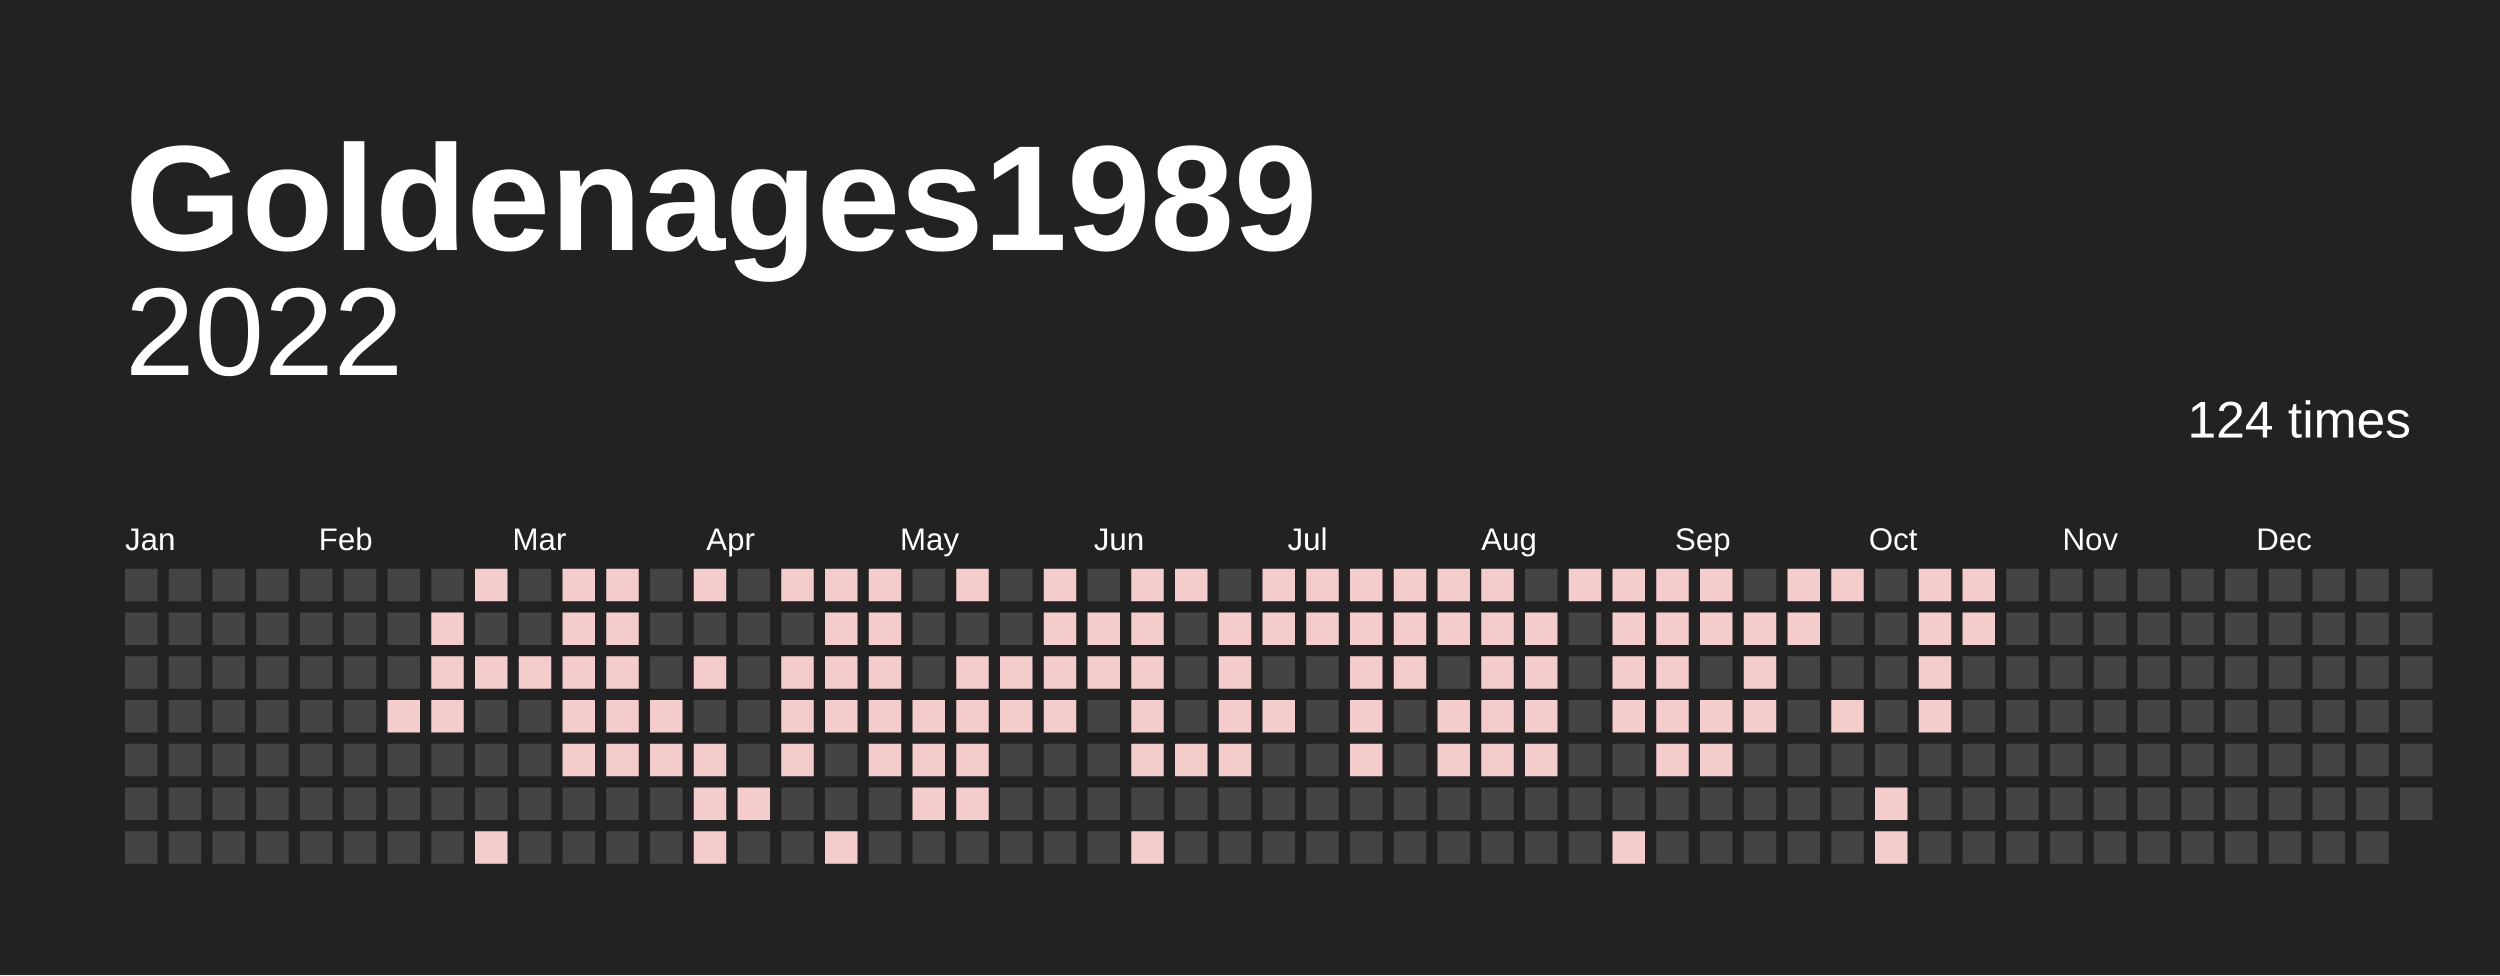
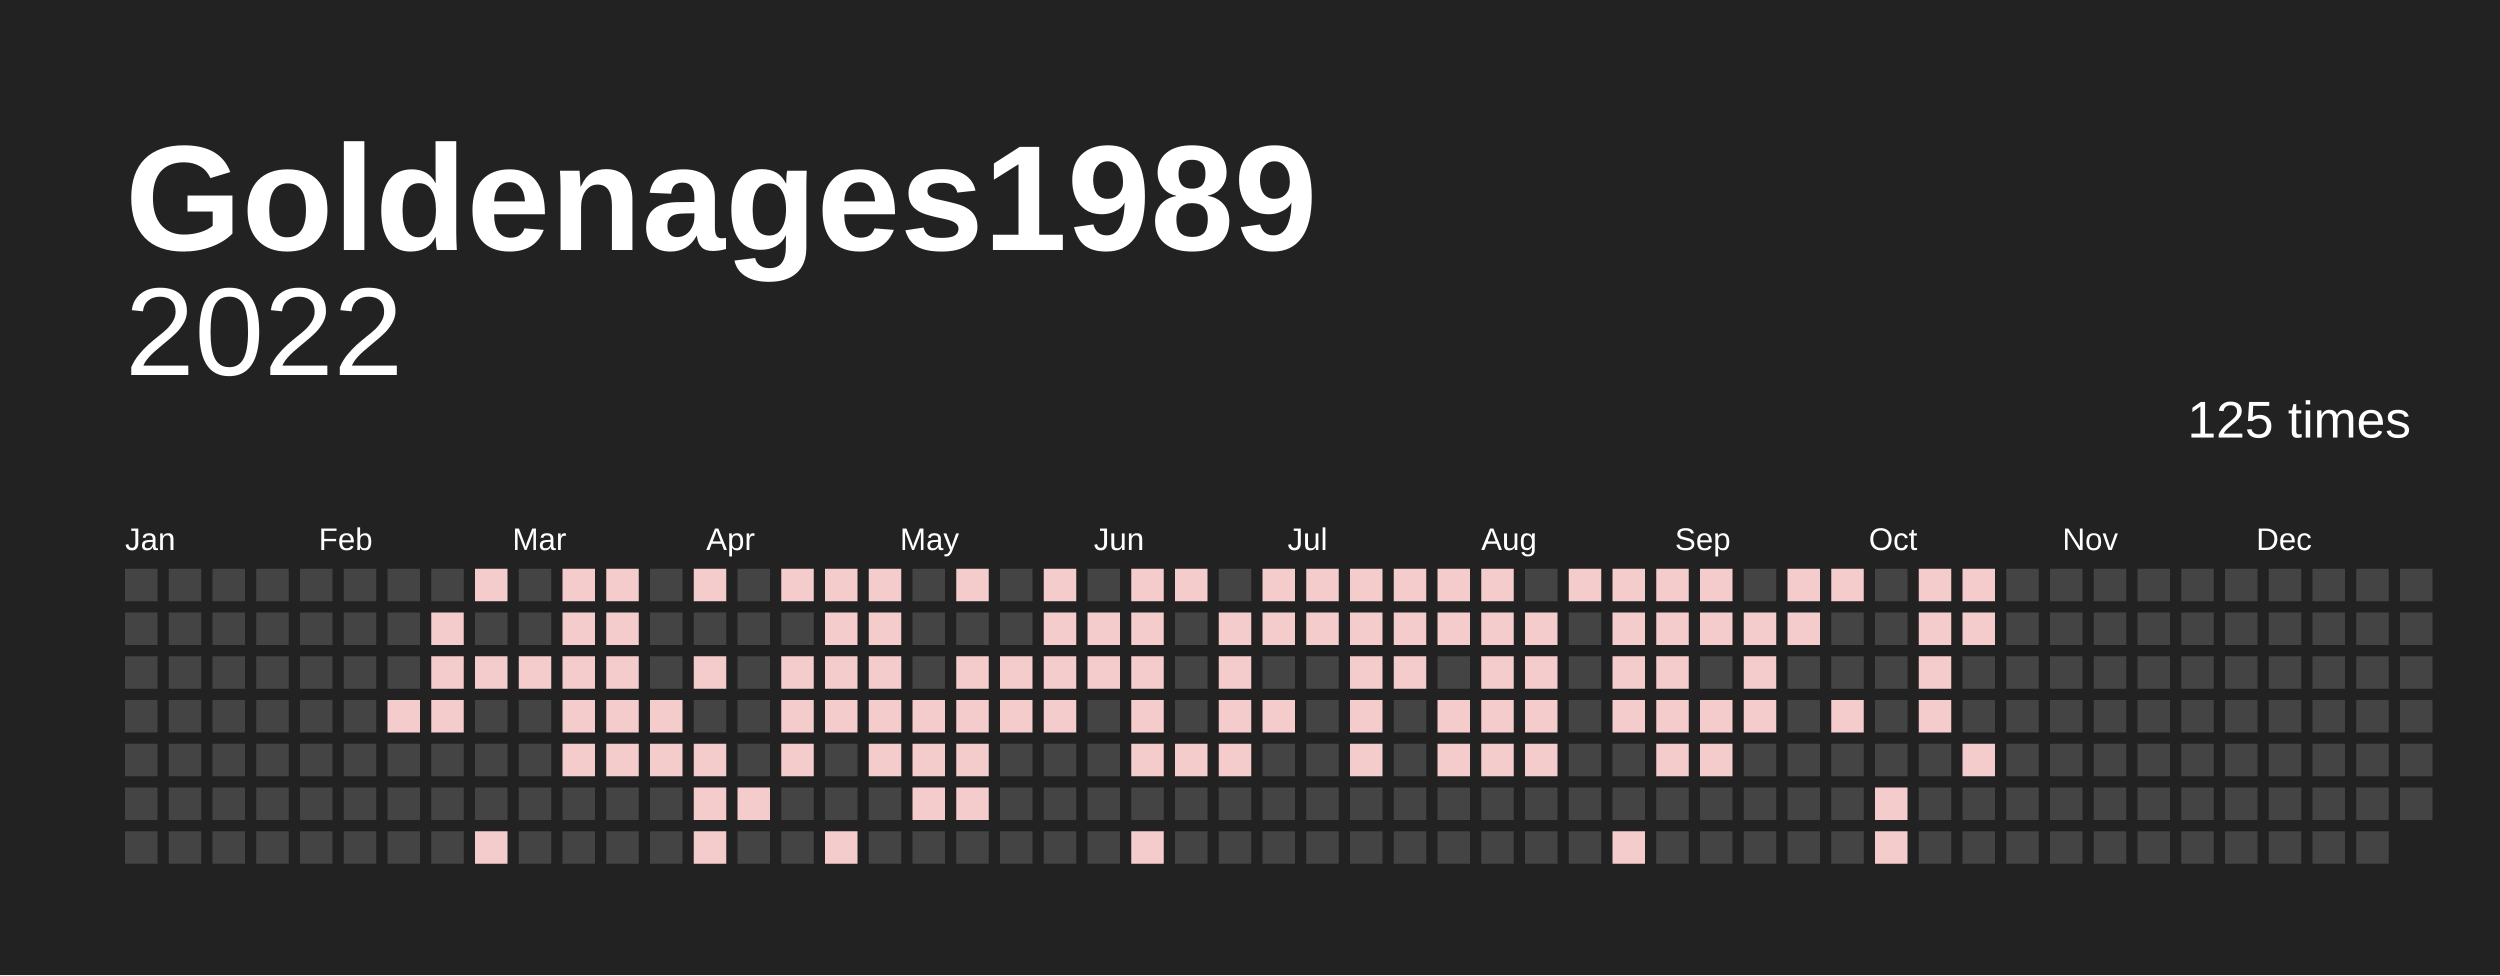
<svg xmlns="http://www.w3.org/2000/svg" baseProfile="full" height="78mm" version="1.1" viewBox="0,0,200,78" width="200mm">
  <defs />
  <rect fill="#222222" height="78" width="200" x="0" y="0" />
  <text fill="#FFFFFF" style="font-size:12px; font-family:Arial; font-weight:bold;" x="10" y="20">Goldenages1989</text>
  <text alignment-baseline="hanging" fill="#FFFFFF" style="font-size:10.0px; font-family:Arial;" x="10" y="30">2022</text>
-   <text alignment-baseline="hanging" fill="#FFFFFF" style="font-size:4.125px; font-family:Arial;" x="175" y="35">124 times</text>
+   <text alignment-baseline="hanging" fill="#FFFFFF" style="font-size:4.125px; font-family:Arial;" x="175" y="35">125 times</text>
  <text fill="#FFFFFF" style="font-size:2.5px; font-family:Arial" x="10.0" y="44">Jan</text>
  <text fill="#FFFFFF" style="font-size:2.5px; font-family:Arial" x="25.5" y="44">Feb</text>
  <text fill="#FFFFFF" style="font-size:2.5px; font-family:Arial" x="41.0" y="44">Mar</text>
  <text fill="#FFFFFF" style="font-size:2.5px; font-family:Arial" x="56.5" y="44">Apr</text>
  <text fill="#FFFFFF" style="font-size:2.5px; font-family:Arial" x="72.0" y="44">May</text>
  <text fill="#FFFFFF" style="font-size:2.5px; font-family:Arial" x="87.5" y="44">Jun</text>
  <text fill="#FFFFFF" style="font-size:2.5px; font-family:Arial" x="103.0" y="44">Jul</text>
  <text fill="#FFFFFF" style="font-size:2.5px; font-family:Arial" x="118.5" y="44">Aug</text>
  <text fill="#FFFFFF" style="font-size:2.5px; font-family:Arial" x="134.0" y="44">Sep</text>
  <text fill="#FFFFFF" style="font-size:2.5px; font-family:Arial" x="149.5" y="44">Oct</text>
  <text fill="#FFFFFF" style="font-size:2.5px; font-family:Arial" x="165.0" y="44">Nov</text>
  <text fill="#FFFFFF" style="font-size:2.5px; font-family:Arial" x="180.5" y="44">Dec</text>
  <rect fill="#444444" height="2.6" width="2.6" x="10.0" y="45.5" />
  <rect fill="#444444" height="2.6" width="2.6" x="10.0" y="49.0" />
  <rect fill="#444444" height="2.6" width="2.6" x="10.0" y="52.5" />
  <rect fill="#444444" height="2.6" width="2.6" x="10.0" y="56.0" />
  <rect fill="#444444" height="2.6" width="2.6" x="10.0" y="59.5" />
  <rect fill="#444444" height="2.6" width="2.6" x="10.0" y="63.0" />
  <rect fill="#444444" height="2.6" width="2.6" x="10.0" y="66.5" />
  <rect fill="#444444" height="2.6" width="2.6" x="13.5" y="45.5" />
  <rect fill="#444444" height="2.6" width="2.6" x="13.5" y="49.0" />
  <rect fill="#444444" height="2.6" width="2.6" x="13.5" y="52.5" />
  <rect fill="#444444" height="2.6" width="2.6" x="13.5" y="56.0" />
  <rect fill="#444444" height="2.6" width="2.6" x="13.5" y="59.5" />
  <rect fill="#444444" height="2.6" width="2.6" x="13.5" y="63.0" />
  <rect fill="#444444" height="2.6" width="2.6" x="13.5" y="66.5" />
  <rect fill="#444444" height="2.6" width="2.6" x="17.0" y="45.5" />
  <rect fill="#444444" height="2.6" width="2.6" x="17.0" y="49.0" />
  <rect fill="#444444" height="2.6" width="2.6" x="17.0" y="52.5" />
  <rect fill="#444444" height="2.6" width="2.6" x="17.0" y="56.0" />
  <rect fill="#444444" height="2.6" width="2.6" x="17.0" y="59.5" />
  <rect fill="#444444" height="2.6" width="2.6" x="17.0" y="63.0" />
  <rect fill="#444444" height="2.6" width="2.6" x="17.0" y="66.5" />
  <rect fill="#444444" height="2.6" width="2.6" x="20.5" y="45.5" />
  <rect fill="#444444" height="2.6" width="2.6" x="20.5" y="49.0" />
  <rect fill="#444444" height="2.6" width="2.6" x="20.5" y="52.5" />
  <rect fill="#444444" height="2.6" width="2.6" x="20.5" y="56.0" />
  <rect fill="#444444" height="2.6" width="2.6" x="20.5" y="59.5" />
  <rect fill="#444444" height="2.6" width="2.6" x="20.5" y="63.0" />
  <rect fill="#444444" height="2.6" width="2.6" x="20.5" y="66.5" />
  <rect fill="#444444" height="2.6" width="2.6" x="24.0" y="45.5" />
  <rect fill="#444444" height="2.6" width="2.6" x="24.0" y="49.0" />
  <rect fill="#444444" height="2.6" width="2.6" x="24.0" y="52.5" />
  <rect fill="#444444" height="2.6" width="2.6" x="24.0" y="56.0" />
  <rect fill="#444444" height="2.6" width="2.6" x="24.0" y="59.5" />
  <rect fill="#444444" height="2.6" width="2.6" x="24.0" y="63.0" />
  <rect fill="#444444" height="2.6" width="2.6" x="24.0" y="66.5" />
  <rect fill="#444444" height="2.6" width="2.6" x="27.5" y="45.5" />
  <rect fill="#444444" height="2.6" width="2.6" x="27.5" y="49.0" />
  <rect fill="#444444" height="2.6" width="2.6" x="27.5" y="52.5" />
  <rect fill="#444444" height="2.6" width="2.6" x="27.5" y="56.0" />
  <rect fill="#444444" height="2.6" width="2.6" x="27.5" y="59.5" />
  <rect fill="#444444" height="2.6" width="2.6" x="27.5" y="63.0" />
  <rect fill="#444444" height="2.6" width="2.6" x="27.5" y="66.5" />
  <rect fill="#444444" height="2.6" width="2.6" x="31.0" y="45.5" />
  <rect fill="#444444" height="2.6" width="2.6" x="31.0" y="49.0" />
  <rect fill="#444444" height="2.6" width="2.6" x="31.0" y="52.5" />
  <rect fill="#f4cccc" height="2.6" width="2.6" x="31.0" y="56.0" />
  <rect fill="#444444" height="2.6" width="2.6" x="31.0" y="59.5" />
  <rect fill="#444444" height="2.6" width="2.6" x="31.0" y="63.0" />
  <rect fill="#444444" height="2.6" width="2.6" x="31.0" y="66.5" />
  <rect fill="#444444" height="2.6" width="2.6" x="34.5" y="45.5" />
  <rect fill="#f4cccc" height="2.6" width="2.6" x="34.5" y="49.0" />
  <rect fill="#f4cccc" height="2.6" width="2.6" x="34.5" y="52.5" />
  <rect fill="#f4cccc" height="2.6" width="2.6" x="34.5" y="56.0" />
  <rect fill="#444444" height="2.6" width="2.6" x="34.5" y="59.5" />
  <rect fill="#444444" height="2.6" width="2.6" x="34.5" y="63.0" />
  <rect fill="#444444" height="2.6" width="2.6" x="34.5" y="66.5" />
  <rect fill="#f4cccc" height="2.6" width="2.6" x="38.0" y="45.5" />
  <rect fill="#444444" height="2.6" width="2.6" x="38.0" y="49.0" />
  <rect fill="#f4cccc" height="2.6" width="2.6" x="38.0" y="52.5" />
  <rect fill="#444444" height="2.6" width="2.6" x="38.0" y="56.0" />
  <rect fill="#444444" height="2.6" width="2.6" x="38.0" y="59.5" />
  <rect fill="#444444" height="2.6" width="2.6" x="38.0" y="63.0" />
  <rect fill="#f4cccc" height="2.6" width="2.6" x="38.0" y="66.5" />
  <rect fill="#444444" height="2.6" width="2.6" x="41.5" y="45.5" />
  <rect fill="#444444" height="2.6" width="2.6" x="41.5" y="49.0" />
  <rect fill="#f4cccc" height="2.6" width="2.6" x="41.5" y="52.5" />
  <rect fill="#444444" height="2.6" width="2.6" x="41.5" y="56.0" />
  <rect fill="#444444" height="2.6" width="2.6" x="41.5" y="59.5" />
  <rect fill="#444444" height="2.6" width="2.6" x="41.5" y="63.0" />
  <rect fill="#444444" height="2.6" width="2.6" x="41.5" y="66.5" />
  <rect fill="#f4cccc" height="2.6" width="2.6" x="45.0" y="45.5" />
  <rect fill="#f4cccc" height="2.6" width="2.6" x="45.0" y="49.0" />
  <rect fill="#f4cccc" height="2.6" width="2.6" x="45.0" y="52.5" />
  <rect fill="#f4cccc" height="2.6" width="2.6" x="45.0" y="56.0" />
  <rect fill="#f4cccc" height="2.6" width="2.6" x="45.0" y="59.5" />
  <rect fill="#444444" height="2.6" width="2.6" x="45.0" y="63.0" />
  <rect fill="#444444" height="2.6" width="2.6" x="45.0" y="66.5" />
  <rect fill="#f4cccc" height="2.6" width="2.6" x="48.5" y="45.5" />
  <rect fill="#f4cccc" height="2.6" width="2.6" x="48.5" y="49.0" />
  <rect fill="#f4cccc" height="2.6" width="2.6" x="48.5" y="52.5" />
  <rect fill="#f4cccc" height="2.6" width="2.6" x="48.5" y="56.0" />
  <rect fill="#f4cccc" height="2.6" width="2.6" x="48.5" y="59.5" />
  <rect fill="#444444" height="2.6" width="2.6" x="48.5" y="63.0" />
  <rect fill="#444444" height="2.6" width="2.6" x="48.5" y="66.5" />
  <rect fill="#444444" height="2.6" width="2.6" x="52.0" y="45.5" />
  <rect fill="#444444" height="2.6" width="2.6" x="52.0" y="49.0" />
  <rect fill="#444444" height="2.6" width="2.6" x="52.0" y="52.5" />
  <rect fill="#f4cccc" height="2.6" width="2.6" x="52.0" y="56.0" />
  <rect fill="#f4cccc" height="2.6" width="2.6" x="52.0" y="59.5" />
  <rect fill="#444444" height="2.6" width="2.6" x="52.0" y="63.0" />
  <rect fill="#444444" height="2.6" width="2.6" x="52.0" y="66.5" />
  <rect fill="#f4cccc" height="2.6" width="2.6" x="55.5" y="45.5" />
  <rect fill="#444444" height="2.6" width="2.6" x="55.5" y="49.0" />
  <rect fill="#f4cccc" height="2.6" width="2.6" x="55.5" y="52.5" />
  <rect fill="#444444" height="2.6" width="2.6" x="55.5" y="56.0" />
  <rect fill="#f4cccc" height="2.6" width="2.6" x="55.5" y="59.5" />
  <rect fill="#f4cccc" height="2.6" width="2.6" x="55.5" y="63.0" />
  <rect fill="#f4cccc" height="2.6" width="2.6" x="55.5" y="66.5" />
  <rect fill="#444444" height="2.6" width="2.6" x="59.0" y="45.5" />
  <rect fill="#444444" height="2.6" width="2.6" x="59.0" y="49.0" />
  <rect fill="#444444" height="2.6" width="2.6" x="59.0" y="52.5" />
  <rect fill="#444444" height="2.6" width="2.6" x="59.0" y="56.0" />
  <rect fill="#444444" height="2.6" width="2.6" x="59.0" y="59.5" />
  <rect fill="#f4cccc" height="2.6" width="2.6" x="59.0" y="63.0" />
  <rect fill="#444444" height="2.6" width="2.6" x="59.0" y="66.5" />
  <rect fill="#f4cccc" height="2.6" width="2.6" x="62.5" y="45.5" />
  <rect fill="#444444" height="2.6" width="2.6" x="62.5" y="49.0" />
  <rect fill="#f4cccc" height="2.6" width="2.6" x="62.5" y="52.5" />
  <rect fill="#f4cccc" height="2.6" width="2.6" x="62.5" y="56.0" />
  <rect fill="#f4cccc" height="2.6" width="2.6" x="62.5" y="59.5" />
  <rect fill="#444444" height="2.6" width="2.6" x="62.5" y="63.0" />
  <rect fill="#444444" height="2.6" width="2.6" x="62.5" y="66.5" />
  <rect fill="#f4cccc" height="2.6" width="2.6" x="66.0" y="45.5" />
  <rect fill="#f4cccc" height="2.6" width="2.6" x="66.0" y="49.0" />
  <rect fill="#f4cccc" height="2.6" width="2.6" x="66.0" y="52.5" />
  <rect fill="#f4cccc" height="2.6" width="2.6" x="66.0" y="56.0" />
  <rect fill="#444444" height="2.6" width="2.6" x="66.0" y="59.5" />
  <rect fill="#444444" height="2.6" width="2.6" x="66.0" y="63.0" />
  <rect fill="#f4cccc" height="2.6" width="2.6" x="66.0" y="66.5" />
  <rect fill="#f4cccc" height="2.6" width="2.6" x="69.5" y="45.5" />
  <rect fill="#f4cccc" height="2.6" width="2.6" x="69.5" y="49.0" />
  <rect fill="#f4cccc" height="2.6" width="2.6" x="69.5" y="52.5" />
  <rect fill="#f4cccc" height="2.6" width="2.6" x="69.5" y="56.0" />
  <rect fill="#f4cccc" height="2.6" width="2.6" x="69.5" y="59.5" />
  <rect fill="#444444" height="2.6" width="2.6" x="69.5" y="63.0" />
  <rect fill="#444444" height="2.6" width="2.6" x="69.5" y="66.5" />
  <rect fill="#444444" height="2.6" width="2.6" x="73.0" y="45.5" />
  <rect fill="#444444" height="2.6" width="2.6" x="73.0" y="49.0" />
  <rect fill="#444444" height="2.6" width="2.6" x="73.0" y="52.5" />
  <rect fill="#f4cccc" height="2.6" width="2.6" x="73.0" y="56.0" />
  <rect fill="#f4cccc" height="2.6" width="2.6" x="73.0" y="59.5" />
  <rect fill="#f4cccc" height="2.6" width="2.6" x="73.0" y="63.0" />
  <rect fill="#444444" height="2.6" width="2.6" x="73.0" y="66.5" />
  <rect fill="#f4cccc" height="2.6" width="2.6" x="76.5" y="45.5" />
  <rect fill="#444444" height="2.6" width="2.6" x="76.5" y="49.0" />
  <rect fill="#f4cccc" height="2.6" width="2.6" x="76.5" y="52.5" />
  <rect fill="#f4cccc" height="2.6" width="2.6" x="76.5" y="56.0" />
  <rect fill="#f4cccc" height="2.6" width="2.6" x="76.5" y="59.5" />
  <rect fill="#f4cccc" height="2.6" width="2.6" x="76.5" y="63.0" />
  <rect fill="#444444" height="2.6" width="2.6" x="76.5" y="66.5" />
  <rect fill="#444444" height="2.6" width="2.6" x="80.0" y="45.5" />
  <rect fill="#444444" height="2.6" width="2.6" x="80.0" y="49.0" />
  <rect fill="#f4cccc" height="2.6" width="2.6" x="80.0" y="52.5" />
  <rect fill="#f4cccc" height="2.6" width="2.6" x="80.0" y="56.0" />
  <rect fill="#444444" height="2.6" width="2.6" x="80.0" y="59.5" />
  <rect fill="#444444" height="2.6" width="2.6" x="80.0" y="63.0" />
  <rect fill="#444444" height="2.6" width="2.6" x="80.0" y="66.5" />
  <rect fill="#f4cccc" height="2.6" width="2.6" x="83.5" y="45.5" />
  <rect fill="#f4cccc" height="2.6" width="2.6" x="83.5" y="49.0" />
  <rect fill="#f4cccc" height="2.6" width="2.6" x="83.5" y="52.5" />
  <rect fill="#f4cccc" height="2.6" width="2.6" x="83.5" y="56.0" />
  <rect fill="#444444" height="2.6" width="2.6" x="83.5" y="59.5" />
  <rect fill="#444444" height="2.6" width="2.6" x="83.5" y="63.0" />
  <rect fill="#444444" height="2.6" width="2.6" x="83.5" y="66.5" />
  <rect fill="#444444" height="2.6" width="2.6" x="87.0" y="45.5" />
  <rect fill="#f4cccc" height="2.6" width="2.6" x="87.0" y="49.0" />
  <rect fill="#f4cccc" height="2.6" width="2.6" x="87.0" y="52.5" />
  <rect fill="#444444" height="2.6" width="2.6" x="87.0" y="56.0" />
  <rect fill="#444444" height="2.6" width="2.6" x="87.0" y="59.5" />
  <rect fill="#444444" height="2.6" width="2.6" x="87.0" y="63.0" />
  <rect fill="#444444" height="2.6" width="2.6" x="87.0" y="66.5" />
  <rect fill="#f4cccc" height="2.6" width="2.6" x="90.5" y="45.5" />
  <rect fill="#f4cccc" height="2.6" width="2.6" x="90.5" y="49.0" />
  <rect fill="#f4cccc" height="2.6" width="2.6" x="90.5" y="52.5" />
  <rect fill="#f4cccc" height="2.6" width="2.6" x="90.5" y="56.0" />
  <rect fill="#f4cccc" height="2.6" width="2.6" x="90.5" y="59.5" />
  <rect fill="#444444" height="2.6" width="2.6" x="90.5" y="63.0" />
  <rect fill="#f4cccc" height="2.6" width="2.6" x="90.5" y="66.5" />
  <rect fill="#f4cccc" height="2.6" width="2.6" x="94.0" y="45.5" />
  <rect fill="#444444" height="2.6" width="2.6" x="94.0" y="49.0" />
  <rect fill="#444444" height="2.6" width="2.6" x="94.0" y="52.5" />
  <rect fill="#444444" height="2.6" width="2.6" x="94.0" y="56.0" />
  <rect fill="#f4cccc" height="2.6" width="2.6" x="94.0" y="59.5" />
  <rect fill="#444444" height="2.6" width="2.6" x="94.0" y="63.0" />
  <rect fill="#444444" height="2.6" width="2.6" x="94.0" y="66.5" />
  <rect fill="#444444" height="2.6" width="2.6" x="97.5" y="45.5" />
  <rect fill="#f4cccc" height="2.6" width="2.6" x="97.5" y="49.0" />
  <rect fill="#f4cccc" height="2.6" width="2.6" x="97.5" y="52.5" />
  <rect fill="#f4cccc" height="2.6" width="2.6" x="97.5" y="56.0" />
  <rect fill="#f4cccc" height="2.6" width="2.6" x="97.5" y="59.5" />
  <rect fill="#444444" height="2.6" width="2.6" x="97.5" y="63.0" />
  <rect fill="#444444" height="2.6" width="2.6" x="97.5" y="66.5" />
  <rect fill="#f4cccc" height="2.6" width="2.6" x="101.0" y="45.5" />
  <rect fill="#f4cccc" height="2.6" width="2.6" x="101.0" y="49.0" />
  <rect fill="#444444" height="2.6" width="2.6" x="101.0" y="52.5" />
  <rect fill="#f4cccc" height="2.6" width="2.6" x="101.0" y="56.0" />
  <rect fill="#444444" height="2.6" width="2.6" x="101.0" y="59.5" />
  <rect fill="#444444" height="2.6" width="2.6" x="101.0" y="63.0" />
  <rect fill="#444444" height="2.6" width="2.6" x="101.0" y="66.5" />
  <rect fill="#f4cccc" height="2.6" width="2.6" x="104.5" y="45.5" />
  <rect fill="#f4cccc" height="2.6" width="2.6" x="104.5" y="49.0" />
  <rect fill="#444444" height="2.6" width="2.6" x="104.5" y="52.5" />
  <rect fill="#444444" height="2.6" width="2.6" x="104.5" y="56.0" />
  <rect fill="#444444" height="2.6" width="2.6" x="104.5" y="59.5" />
  <rect fill="#444444" height="2.6" width="2.6" x="104.5" y="63.0" />
  <rect fill="#444444" height="2.6" width="2.6" x="104.5" y="66.5" />
  <rect fill="#f4cccc" height="2.6" width="2.6" x="108.0" y="45.5" />
  <rect fill="#f4cccc" height="2.6" width="2.6" x="108.0" y="49.0" />
  <rect fill="#f4cccc" height="2.6" width="2.6" x="108.0" y="52.5" />
  <rect fill="#f4cccc" height="2.6" width="2.6" x="108.0" y="56.0" />
  <rect fill="#f4cccc" height="2.6" width="2.6" x="108.0" y="59.5" />
  <rect fill="#444444" height="2.6" width="2.6" x="108.0" y="63.0" />
  <rect fill="#444444" height="2.6" width="2.6" x="108.0" y="66.5" />
  <rect fill="#f4cccc" height="2.6" width="2.6" x="111.5" y="45.5" />
  <rect fill="#f4cccc" height="2.6" width="2.6" x="111.5" y="49.0" />
  <rect fill="#f4cccc" height="2.6" width="2.6" x="111.5" y="52.5" />
  <rect fill="#444444" height="2.6" width="2.6" x="111.5" y="56.0" />
  <rect fill="#444444" height="2.6" width="2.6" x="111.5" y="59.5" />
  <rect fill="#444444" height="2.6" width="2.6" x="111.5" y="63.0" />
  <rect fill="#444444" height="2.6" width="2.6" x="111.5" y="66.5" />
  <rect fill="#f4cccc" height="2.6" width="2.6" x="115.0" y="45.5" />
  <rect fill="#f4cccc" height="2.6" width="2.6" x="115.0" y="49.0" />
  <rect fill="#444444" height="2.6" width="2.6" x="115.0" y="52.5" />
  <rect fill="#f4cccc" height="2.6" width="2.6" x="115.0" y="56.0" />
  <rect fill="#f4cccc" height="2.6" width="2.6" x="115.0" y="59.5" />
  <rect fill="#444444" height="2.6" width="2.6" x="115.0" y="63.0" />
  <rect fill="#444444" height="2.6" width="2.6" x="115.0" y="66.5" />
  <rect fill="#f4cccc" height="2.6" width="2.6" x="118.5" y="45.5" />
  <rect fill="#f4cccc" height="2.6" width="2.6" x="118.5" y="49.0" />
  <rect fill="#f4cccc" height="2.6" width="2.6" x="118.5" y="52.5" />
  <rect fill="#f4cccc" height="2.6" width="2.6" x="118.5" y="56.0" />
  <rect fill="#f4cccc" height="2.6" width="2.6" x="118.5" y="59.5" />
  <rect fill="#444444" height="2.6" width="2.6" x="118.5" y="63.0" />
  <rect fill="#444444" height="2.6" width="2.6" x="118.5" y="66.5" />
  <rect fill="#444444" height="2.6" width="2.6" x="122.0" y="45.5" />
  <rect fill="#f4cccc" height="2.6" width="2.6" x="122.0" y="49.0" />
  <rect fill="#f4cccc" height="2.6" width="2.6" x="122.0" y="52.5" />
  <rect fill="#f4cccc" height="2.6" width="2.6" x="122.0" y="56.0" />
  <rect fill="#f4cccc" height="2.6" width="2.6" x="122.0" y="59.5" />
  <rect fill="#444444" height="2.6" width="2.6" x="122.0" y="63.0" />
  <rect fill="#444444" height="2.6" width="2.6" x="122.0" y="66.5" />
  <rect fill="#f4cccc" height="2.6" width="2.6" x="125.5" y="45.5" />
  <rect fill="#444444" height="2.6" width="2.6" x="125.5" y="49.0" />
  <rect fill="#444444" height="2.6" width="2.6" x="125.5" y="52.5" />
  <rect fill="#444444" height="2.6" width="2.6" x="125.5" y="56.0" />
  <rect fill="#444444" height="2.6" width="2.6" x="125.5" y="59.5" />
  <rect fill="#444444" height="2.6" width="2.6" x="125.5" y="63.0" />
  <rect fill="#444444" height="2.6" width="2.6" x="125.5" y="66.5" />
  <rect fill="#f4cccc" height="2.6" width="2.6" x="129.0" y="45.5" />
  <rect fill="#f4cccc" height="2.6" width="2.6" x="129.0" y="49.0" />
  <rect fill="#f4cccc" height="2.6" width="2.6" x="129.0" y="52.5" />
  <rect fill="#f4cccc" height="2.6" width="2.6" x="129.0" y="56.0" />
  <rect fill="#444444" height="2.6" width="2.6" x="129.0" y="59.5" />
  <rect fill="#444444" height="2.6" width="2.6" x="129.0" y="63.0" />
  <rect fill="#f4cccc" height="2.6" width="2.6" x="129.0" y="66.5" />
  <rect fill="#f4cccc" height="2.6" width="2.6" x="132.5" y="45.5" />
  <rect fill="#f4cccc" height="2.6" width="2.6" x="132.5" y="49.0" />
  <rect fill="#f4cccc" height="2.6" width="2.6" x="132.5" y="52.5" />
  <rect fill="#f4cccc" height="2.6" width="2.6" x="132.5" y="56.0" />
  <rect fill="#f4cccc" height="2.6" width="2.6" x="132.5" y="59.5" />
  <rect fill="#444444" height="2.6" width="2.6" x="132.5" y="63.0" />
  <rect fill="#444444" height="2.6" width="2.6" x="132.5" y="66.5" />
  <rect fill="#f4cccc" height="2.6" width="2.6" x="136.0" y="45.5" />
  <rect fill="#f4cccc" height="2.6" width="2.6" x="136.0" y="49.0" />
  <rect fill="#444444" height="2.6" width="2.6" x="136.0" y="52.5" />
  <rect fill="#f4cccc" height="2.6" width="2.6" x="136.0" y="56.0" />
  <rect fill="#f4cccc" height="2.6" width="2.6" x="136.0" y="59.5" />
  <rect fill="#444444" height="2.6" width="2.6" x="136.0" y="63.0" />
  <rect fill="#444444" height="2.6" width="2.6" x="136.0" y="66.5" />
  <rect fill="#444444" height="2.6" width="2.6" x="139.5" y="45.5" />
  <rect fill="#f4cccc" height="2.6" width="2.6" x="139.5" y="49.0" />
  <rect fill="#f4cccc" height="2.6" width="2.6" x="139.5" y="52.5" />
  <rect fill="#f4cccc" height="2.6" width="2.6" x="139.5" y="56.0" />
  <rect fill="#444444" height="2.6" width="2.6" x="139.5" y="59.5" />
  <rect fill="#444444" height="2.6" width="2.6" x="139.5" y="63.0" />
  <rect fill="#444444" height="2.6" width="2.6" x="139.5" y="66.5" />
  <rect fill="#f4cccc" height="2.6" width="2.6" x="143.0" y="45.5" />
  <rect fill="#f4cccc" height="2.6" width="2.6" x="143.0" y="49.0" />
  <rect fill="#444444" height="2.6" width="2.6" x="143.0" y="52.5" />
  <rect fill="#444444" height="2.6" width="2.6" x="143.0" y="56.0" />
  <rect fill="#444444" height="2.6" width="2.6" x="143.0" y="59.5" />
  <rect fill="#444444" height="2.6" width="2.6" x="143.0" y="63.0" />
  <rect fill="#444444" height="2.6" width="2.6" x="143.0" y="66.5" />
  <rect fill="#f4cccc" height="2.6" width="2.6" x="146.5" y="45.5" />
  <rect fill="#444444" height="2.6" width="2.6" x="146.5" y="49.0" />
  <rect fill="#444444" height="2.6" width="2.6" x="146.5" y="52.5" />
  <rect fill="#f4cccc" height="2.6" width="2.6" x="146.5" y="56.0" />
  <rect fill="#444444" height="2.6" width="2.6" x="146.5" y="59.5" />
  <rect fill="#444444" height="2.6" width="2.6" x="146.5" y="63.0" />
  <rect fill="#444444" height="2.6" width="2.6" x="146.5" y="66.5" />
  <rect fill="#444444" height="2.6" width="2.6" x="150.0" y="45.5" />
  <rect fill="#444444" height="2.6" width="2.6" x="150.0" y="49.0" />
  <rect fill="#444444" height="2.6" width="2.6" x="150.0" y="52.5" />
  <rect fill="#444444" height="2.6" width="2.6" x="150.0" y="56.0" />
  <rect fill="#444444" height="2.6" width="2.6" x="150.0" y="59.5" />
  <rect fill="#f4cccc" height="2.6" width="2.6" x="150.0" y="63.0" />
  <rect fill="#f4cccc" height="2.6" width="2.6" x="150.0" y="66.5" />
  <rect fill="#f4cccc" height="2.6" width="2.6" x="153.5" y="45.5" />
  <rect fill="#f4cccc" height="2.6" width="2.6" x="153.5" y="49.0" />
  <rect fill="#f4cccc" height="2.6" width="2.6" x="153.5" y="52.5" />
  <rect fill="#f4cccc" height="2.6" width="2.6" x="153.5" y="56.0" />
  <rect fill="#444444" height="2.6" width="2.6" x="153.5" y="59.5" />
  <rect fill="#444444" height="2.6" width="2.6" x="153.5" y="63.0" />
  <rect fill="#444444" height="2.6" width="2.6" x="153.5" y="66.5" />
  <rect fill="#f4cccc" height="2.6" width="2.6" x="157.0" y="45.5" />
  <rect fill="#f4cccc" height="2.6" width="2.6" x="157.0" y="49.0" />
  <rect fill="#444444" height="2.6" width="2.6" x="157.0" y="52.5" />
  <rect fill="#444444" height="2.6" width="2.6" x="157.0" y="56.0" />
-   <rect fill="#444444" height="2.6" width="2.6" x="157.0" y="59.5" />
+   <rect fill="#f4cccc" height="2.6" width="2.6" x="157.0" y="59.5" />
  <rect fill="#444444" height="2.6" width="2.6" x="157.0" y="63.0" />
  <rect fill="#444444" height="2.6" width="2.6" x="157.0" y="66.5" />
  <rect fill="#444444" height="2.6" width="2.6" x="160.5" y="45.5" />
  <rect fill="#444444" height="2.6" width="2.6" x="160.5" y="49.0" />
  <rect fill="#444444" height="2.6" width="2.6" x="160.5" y="52.5" />
  <rect fill="#444444" height="2.6" width="2.6" x="160.5" y="56.0" />
  <rect fill="#444444" height="2.6" width="2.6" x="160.5" y="59.5" />
  <rect fill="#444444" height="2.6" width="2.6" x="160.5" y="63.0" />
  <rect fill="#444444" height="2.6" width="2.6" x="160.5" y="66.5" />
  <rect fill="#444444" height="2.6" width="2.6" x="164.0" y="45.5" />
  <rect fill="#444444" height="2.6" width="2.6" x="164.0" y="49.0" />
  <rect fill="#444444" height="2.6" width="2.6" x="164.0" y="52.5" />
  <rect fill="#444444" height="2.6" width="2.6" x="164.0" y="56.0" />
  <rect fill="#444444" height="2.6" width="2.6" x="164.0" y="59.5" />
  <rect fill="#444444" height="2.6" width="2.6" x="164.0" y="63.0" />
  <rect fill="#444444" height="2.6" width="2.6" x="164.0" y="66.5" />
  <rect fill="#444444" height="2.6" width="2.6" x="167.5" y="45.5" />
  <rect fill="#444444" height="2.6" width="2.6" x="167.5" y="49.0" />
  <rect fill="#444444" height="2.6" width="2.6" x="167.5" y="52.5" />
  <rect fill="#444444" height="2.6" width="2.6" x="167.5" y="56.0" />
  <rect fill="#444444" height="2.6" width="2.6" x="167.5" y="59.5" />
  <rect fill="#444444" height="2.6" width="2.6" x="167.5" y="63.0" />
  <rect fill="#444444" height="2.6" width="2.6" x="167.5" y="66.5" />
  <rect fill="#444444" height="2.6" width="2.6" x="171.0" y="45.5" />
  <rect fill="#444444" height="2.6" width="2.6" x="171.0" y="49.0" />
  <rect fill="#444444" height="2.6" width="2.6" x="171.0" y="52.5" />
  <rect fill="#444444" height="2.6" width="2.6" x="171.0" y="56.0" />
  <rect fill="#444444" height="2.6" width="2.6" x="171.0" y="59.5" />
  <rect fill="#444444" height="2.6" width="2.6" x="171.0" y="63.0" />
  <rect fill="#444444" height="2.6" width="2.6" x="171.0" y="66.5" />
  <rect fill="#444444" height="2.6" width="2.6" x="174.5" y="45.5" />
  <rect fill="#444444" height="2.6" width="2.6" x="174.5" y="49.0" />
  <rect fill="#444444" height="2.6" width="2.6" x="174.5" y="52.5" />
  <rect fill="#444444" height="2.6" width="2.6" x="174.5" y="56.0" />
  <rect fill="#444444" height="2.6" width="2.6" x="174.5" y="59.5" />
  <rect fill="#444444" height="2.6" width="2.6" x="174.5" y="63.0" />
  <rect fill="#444444" height="2.6" width="2.6" x="174.5" y="66.5" />
  <rect fill="#444444" height="2.6" width="2.6" x="178.0" y="45.5" />
  <rect fill="#444444" height="2.6" width="2.6" x="178.0" y="49.0" />
  <rect fill="#444444" height="2.6" width="2.6" x="178.0" y="52.5" />
  <rect fill="#444444" height="2.6" width="2.6" x="178.0" y="56.0" />
  <rect fill="#444444" height="2.6" width="2.6" x="178.0" y="59.5" />
  <rect fill="#444444" height="2.6" width="2.6" x="178.0" y="63.0" />
  <rect fill="#444444" height="2.6" width="2.6" x="178.0" y="66.5" />
  <rect fill="#444444" height="2.6" width="2.6" x="181.5" y="45.5" />
  <rect fill="#444444" height="2.6" width="2.6" x="181.5" y="49.0" />
  <rect fill="#444444" height="2.6" width="2.6" x="181.5" y="52.5" />
  <rect fill="#444444" height="2.6" width="2.6" x="181.5" y="56.0" />
  <rect fill="#444444" height="2.6" width="2.6" x="181.5" y="59.5" />
  <rect fill="#444444" height="2.6" width="2.6" x="181.5" y="63.0" />
  <rect fill="#444444" height="2.6" width="2.6" x="181.5" y="66.5" />
  <rect fill="#444444" height="2.6" width="2.6" x="185.0" y="45.5" />
  <rect fill="#444444" height="2.6" width="2.6" x="185.0" y="49.0" />
  <rect fill="#444444" height="2.6" width="2.6" x="185.0" y="52.5" />
  <rect fill="#444444" height="2.6" width="2.6" x="185.0" y="56.0" />
  <rect fill="#444444" height="2.6" width="2.6" x="185.0" y="59.5" />
  <rect fill="#444444" height="2.6" width="2.6" x="185.0" y="63.0" />
  <rect fill="#444444" height="2.6" width="2.6" x="185.0" y="66.5" />
  <rect fill="#444444" height="2.6" width="2.6" x="188.5" y="45.5" />
  <rect fill="#444444" height="2.6" width="2.6" x="188.5" y="49.0" />
  <rect fill="#444444" height="2.6" width="2.6" x="188.5" y="52.5" />
  <rect fill="#444444" height="2.6" width="2.6" x="188.5" y="56.0" />
  <rect fill="#444444" height="2.6" width="2.6" x="188.5" y="59.5" />
  <rect fill="#444444" height="2.6" width="2.6" x="188.5" y="63.0" />
  <rect fill="#444444" height="2.6" width="2.6" x="188.5" y="66.5" />
  <rect fill="#444444" height="2.6" width="2.6" x="192.0" y="45.5" />
  <rect fill="#444444" height="2.6" width="2.6" x="192.0" y="49.0" />
  <rect fill="#444444" height="2.6" width="2.6" x="192.0" y="52.5" />
  <rect fill="#444444" height="2.6" width="2.6" x="192.0" y="56.0" />
  <rect fill="#444444" height="2.6" width="2.6" x="192.0" y="59.5" />
  <rect fill="#444444" height="2.6" width="2.6" x="192.0" y="63.0" />
</svg>
